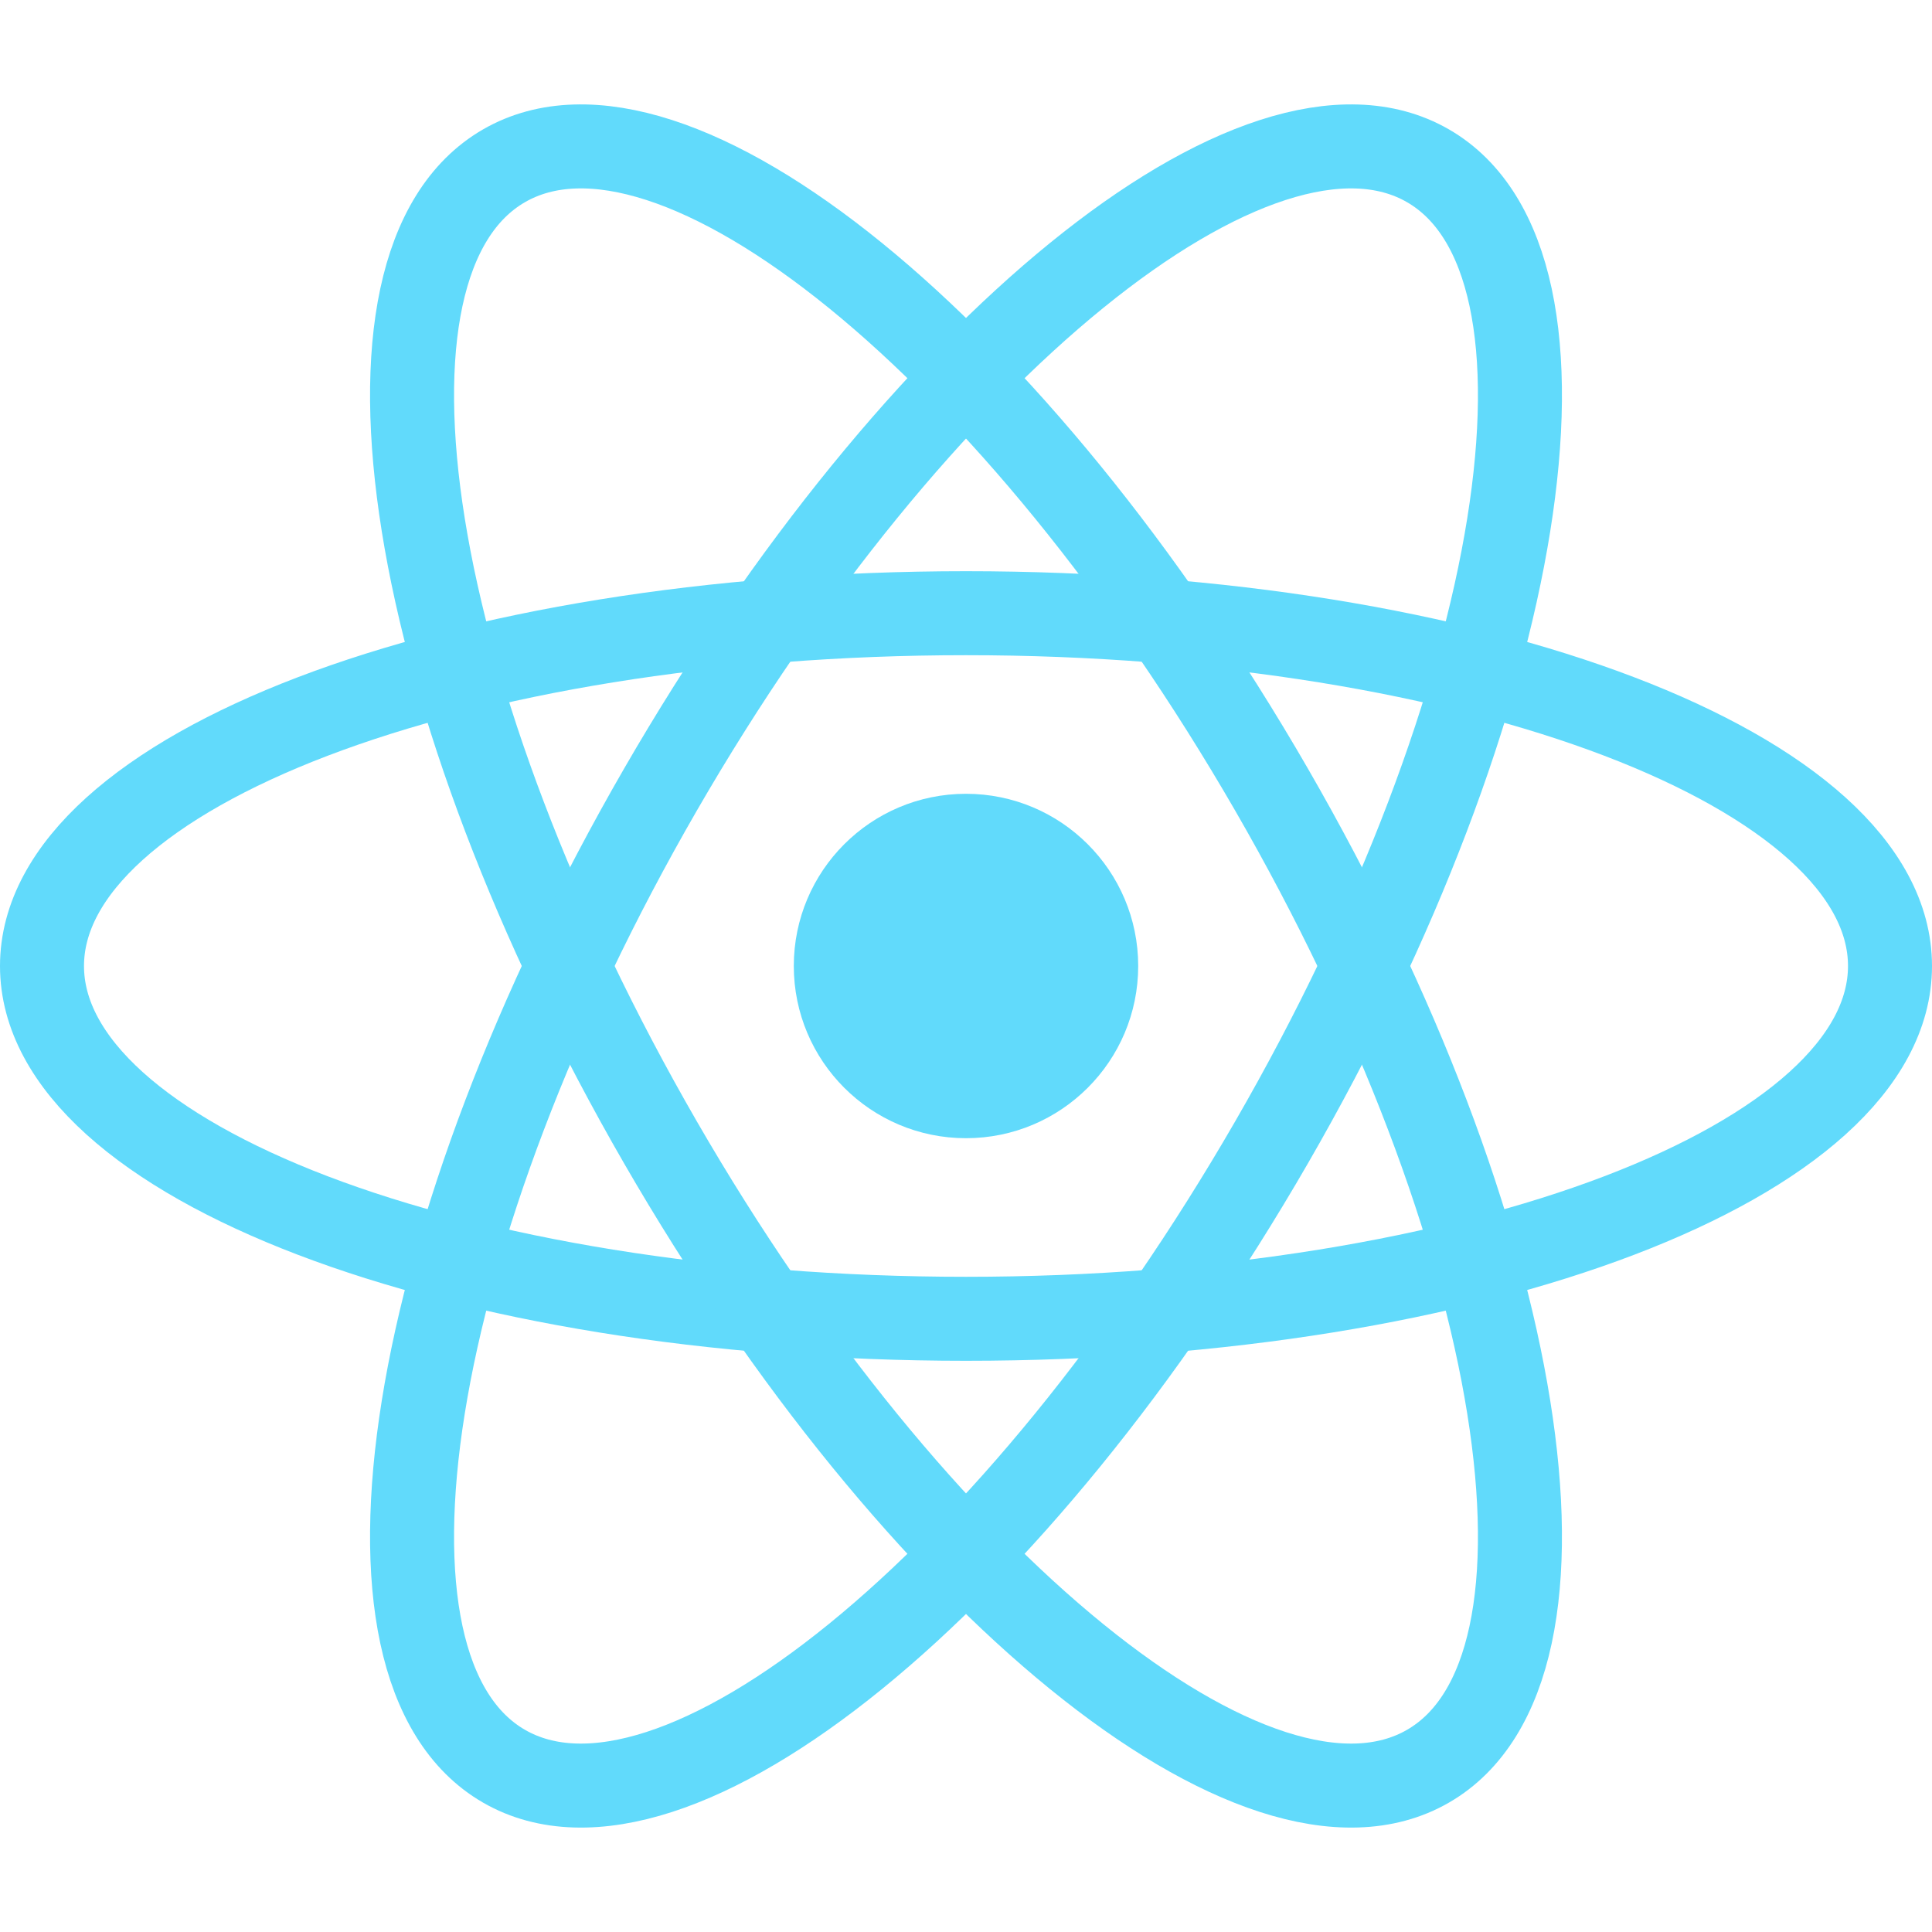
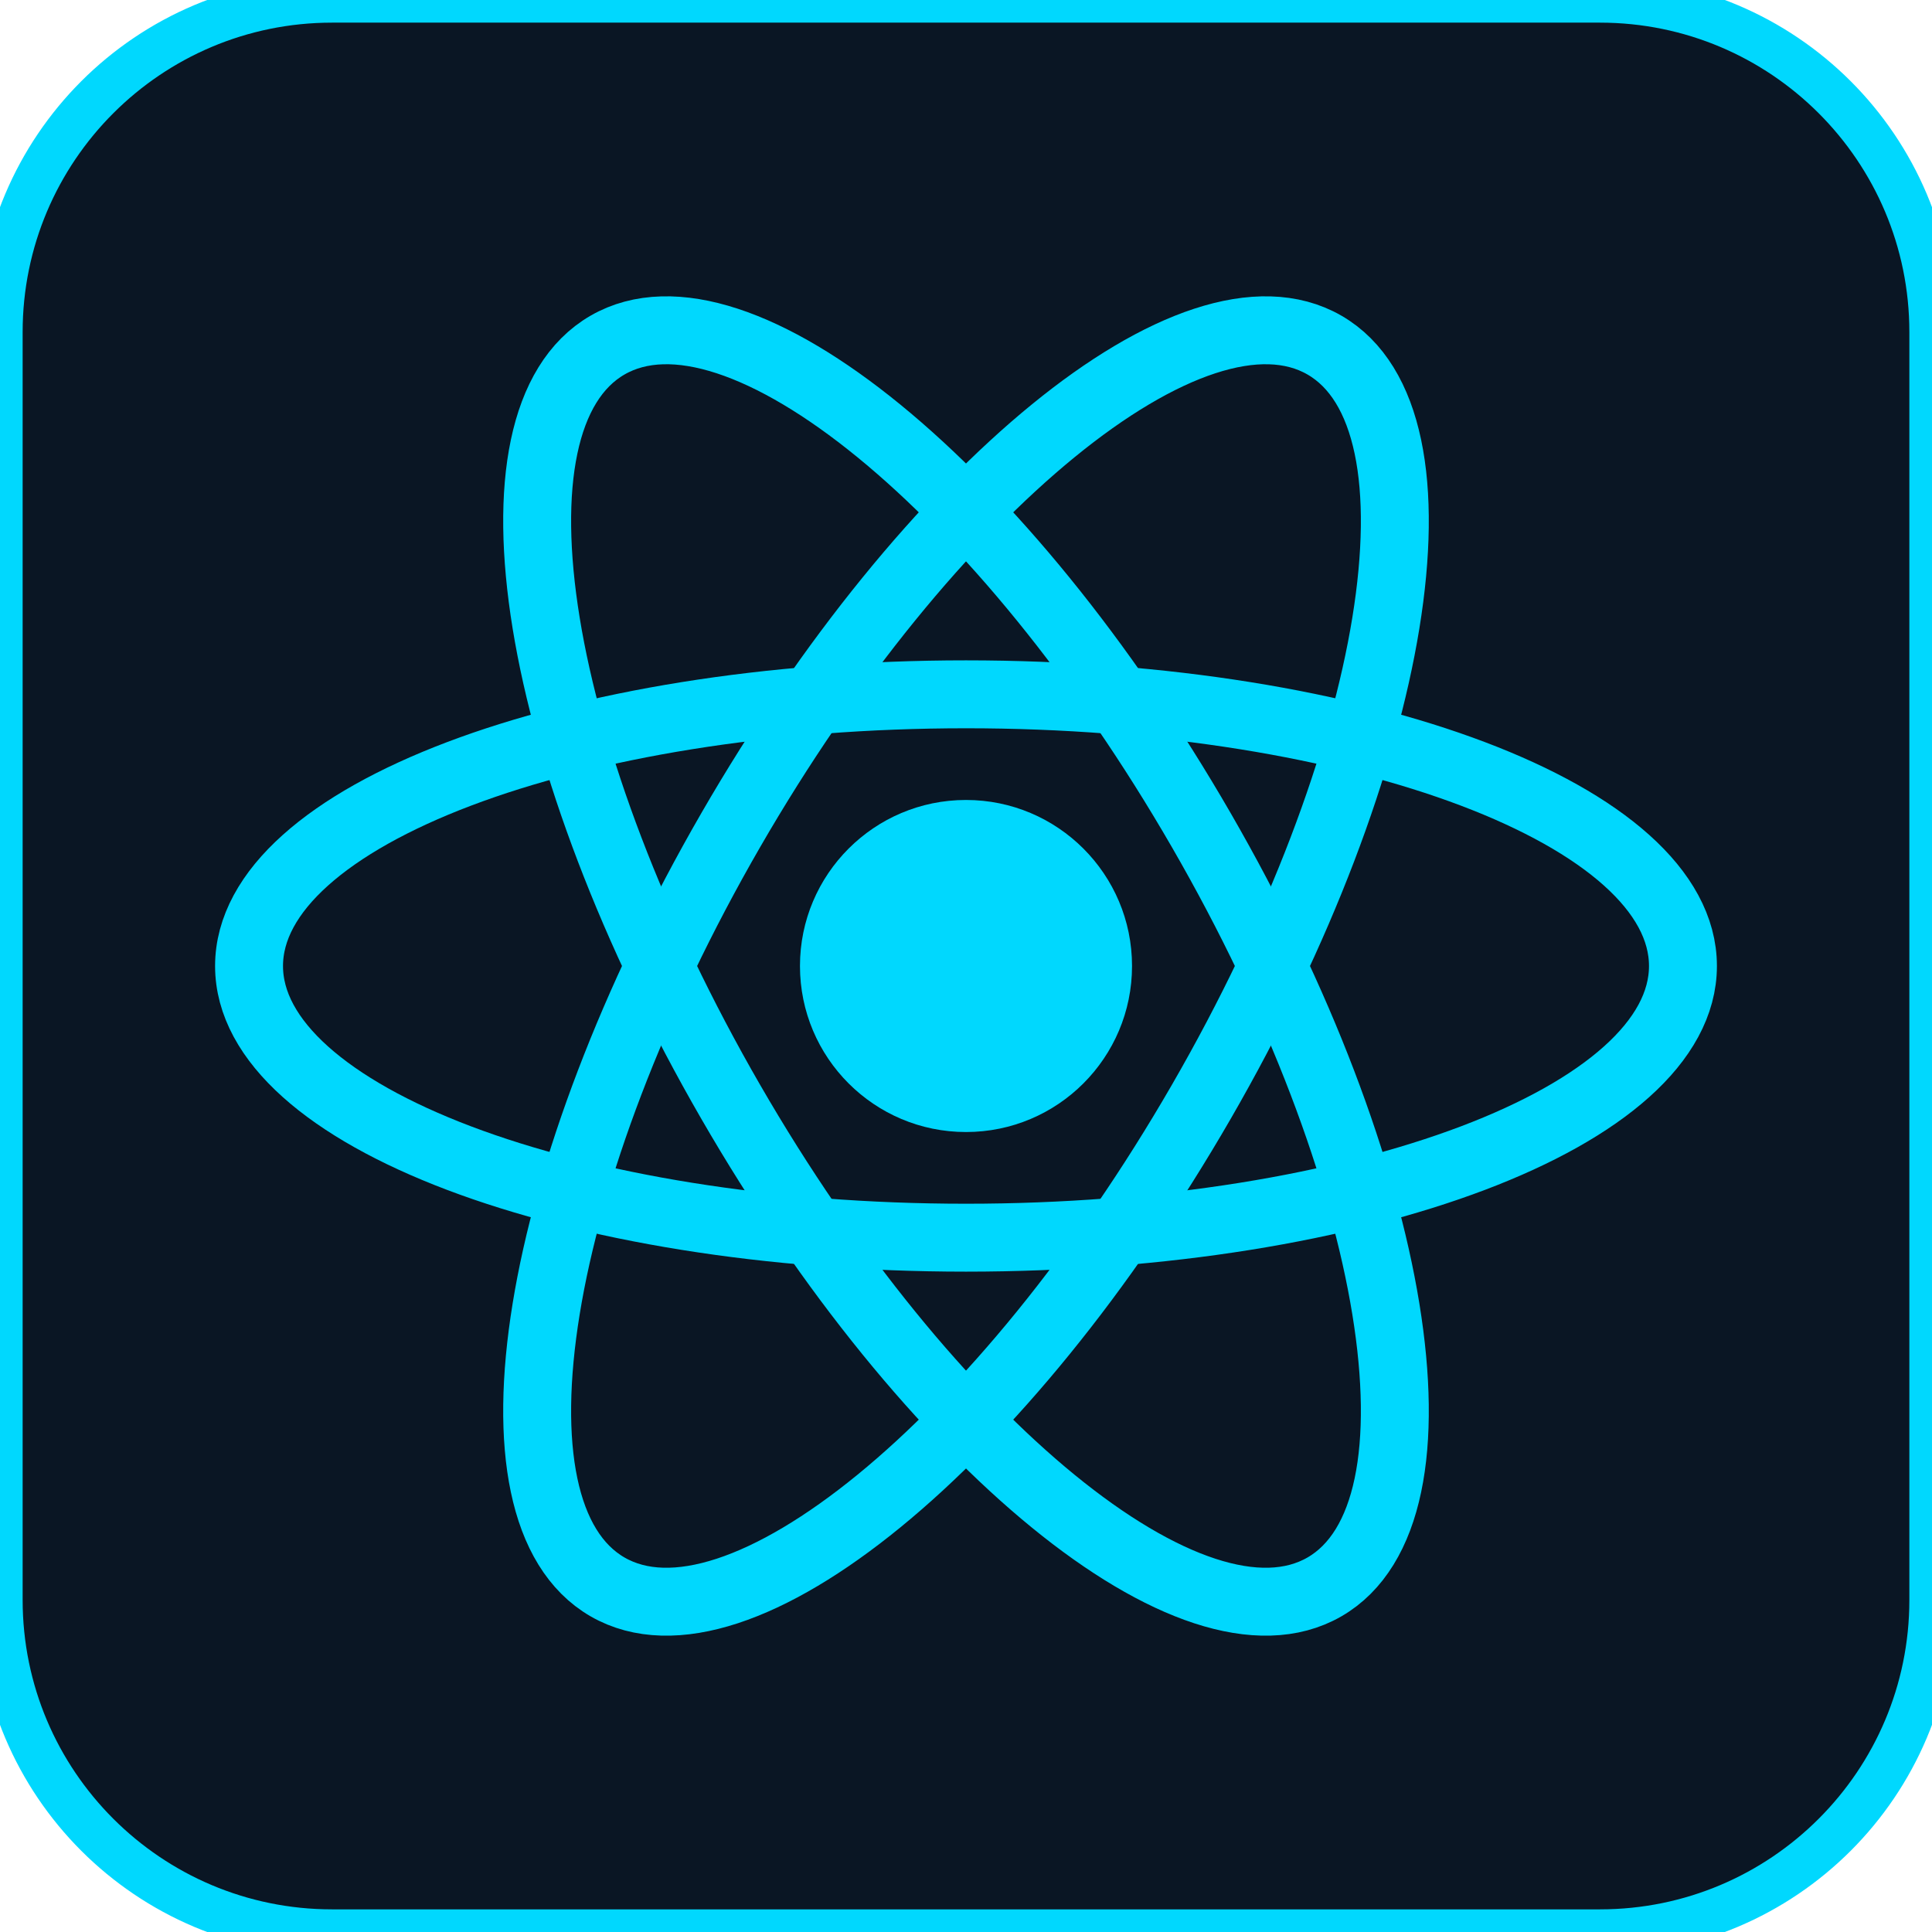
- <svg xmlns="http://www.w3.org/2000/svg" viewBox="-11.5 -10.23 23 20.46" width="256" height="256">
-   <circle cx="0" cy="0" r="2.05" fill="#61dafb" />
-   <g stroke="#61dafb" stroke-width="1" fill="none">
-     <ellipse rx="11" ry="4.2" />
-     <ellipse rx="11" ry="4.2" transform="rotate(60)" />
-     <ellipse rx="11" ry="4.2" transform="rotate(120)" />
+ <svg xmlns="http://www.w3.org/2000/svg" viewBox="0 0 256 256" width="256" height="256">
+   <rect width="256" height="256" rx="44" fill="#0A1624" stroke="#00D8FE" stroke-width="6" />
+   <circle cx="128" cy="128" r="22" fill="#00D8FE" />
+   <g stroke="#00D8FE" stroke-width="9" fill="none" transform="translate(128, 128)">
+     <ellipse rx="95" ry="36" />
+     <ellipse rx="95" ry="36" transform="rotate(60)" />
+     <ellipse rx="95" ry="36" transform="rotate(120)" />
  </g>
</svg>
